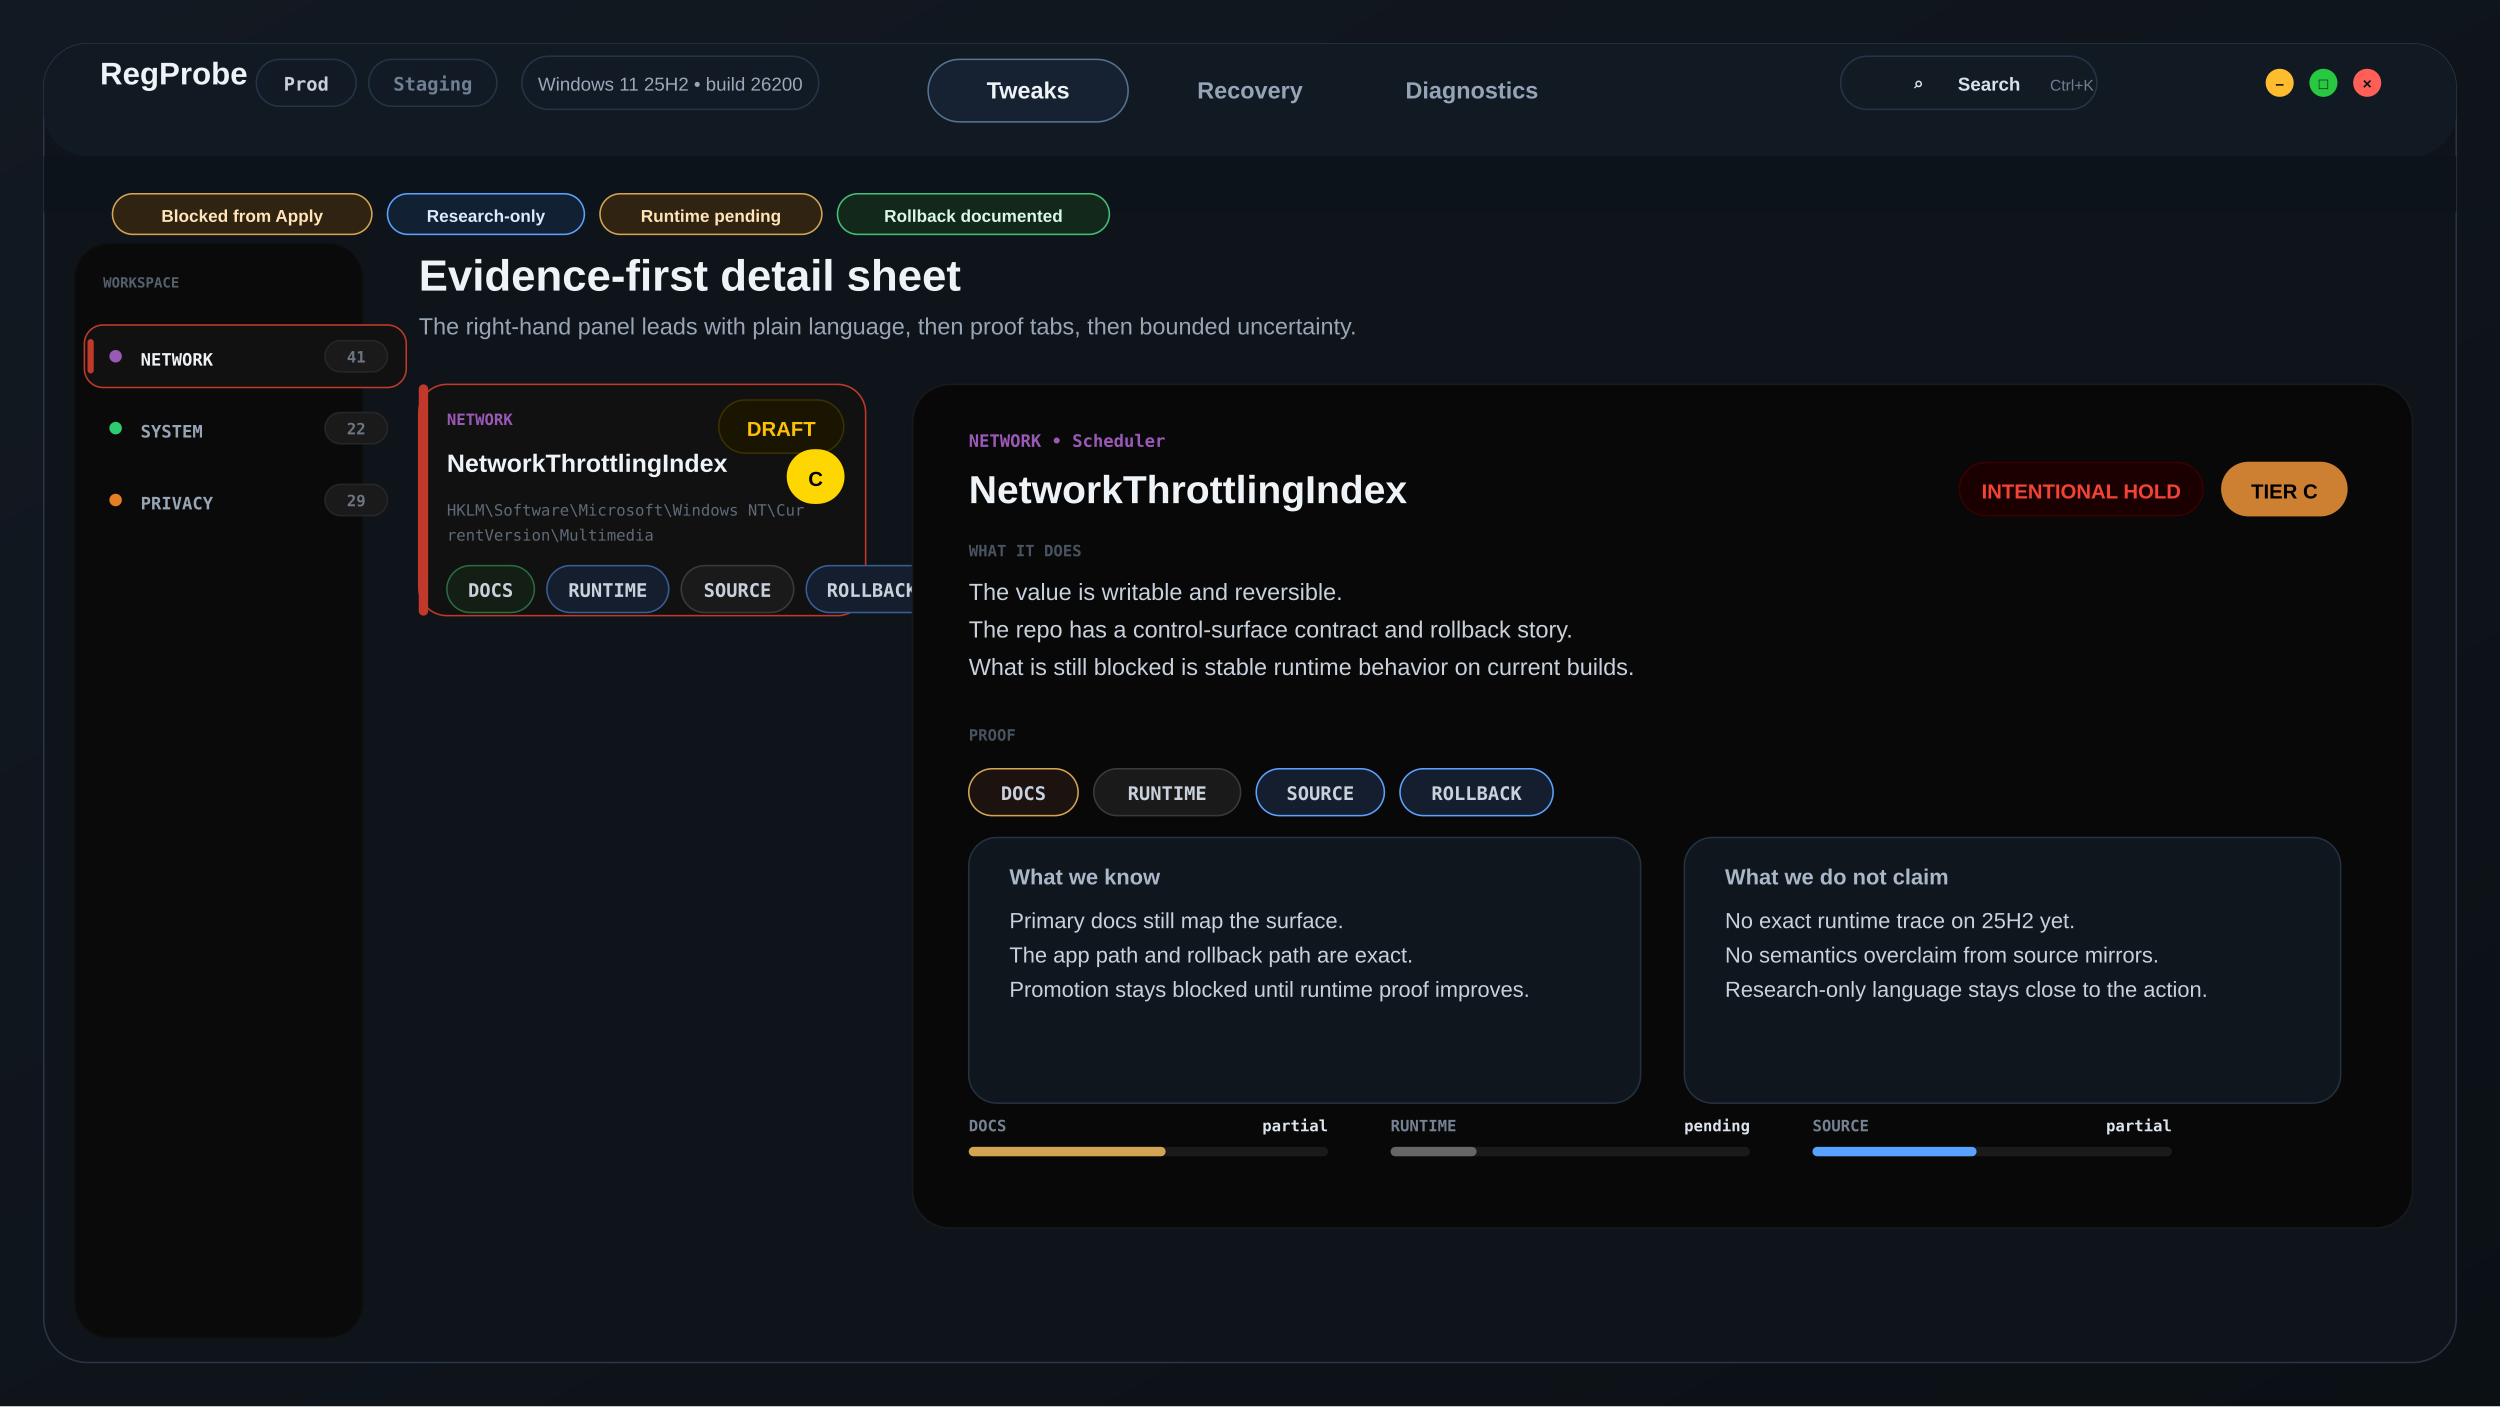
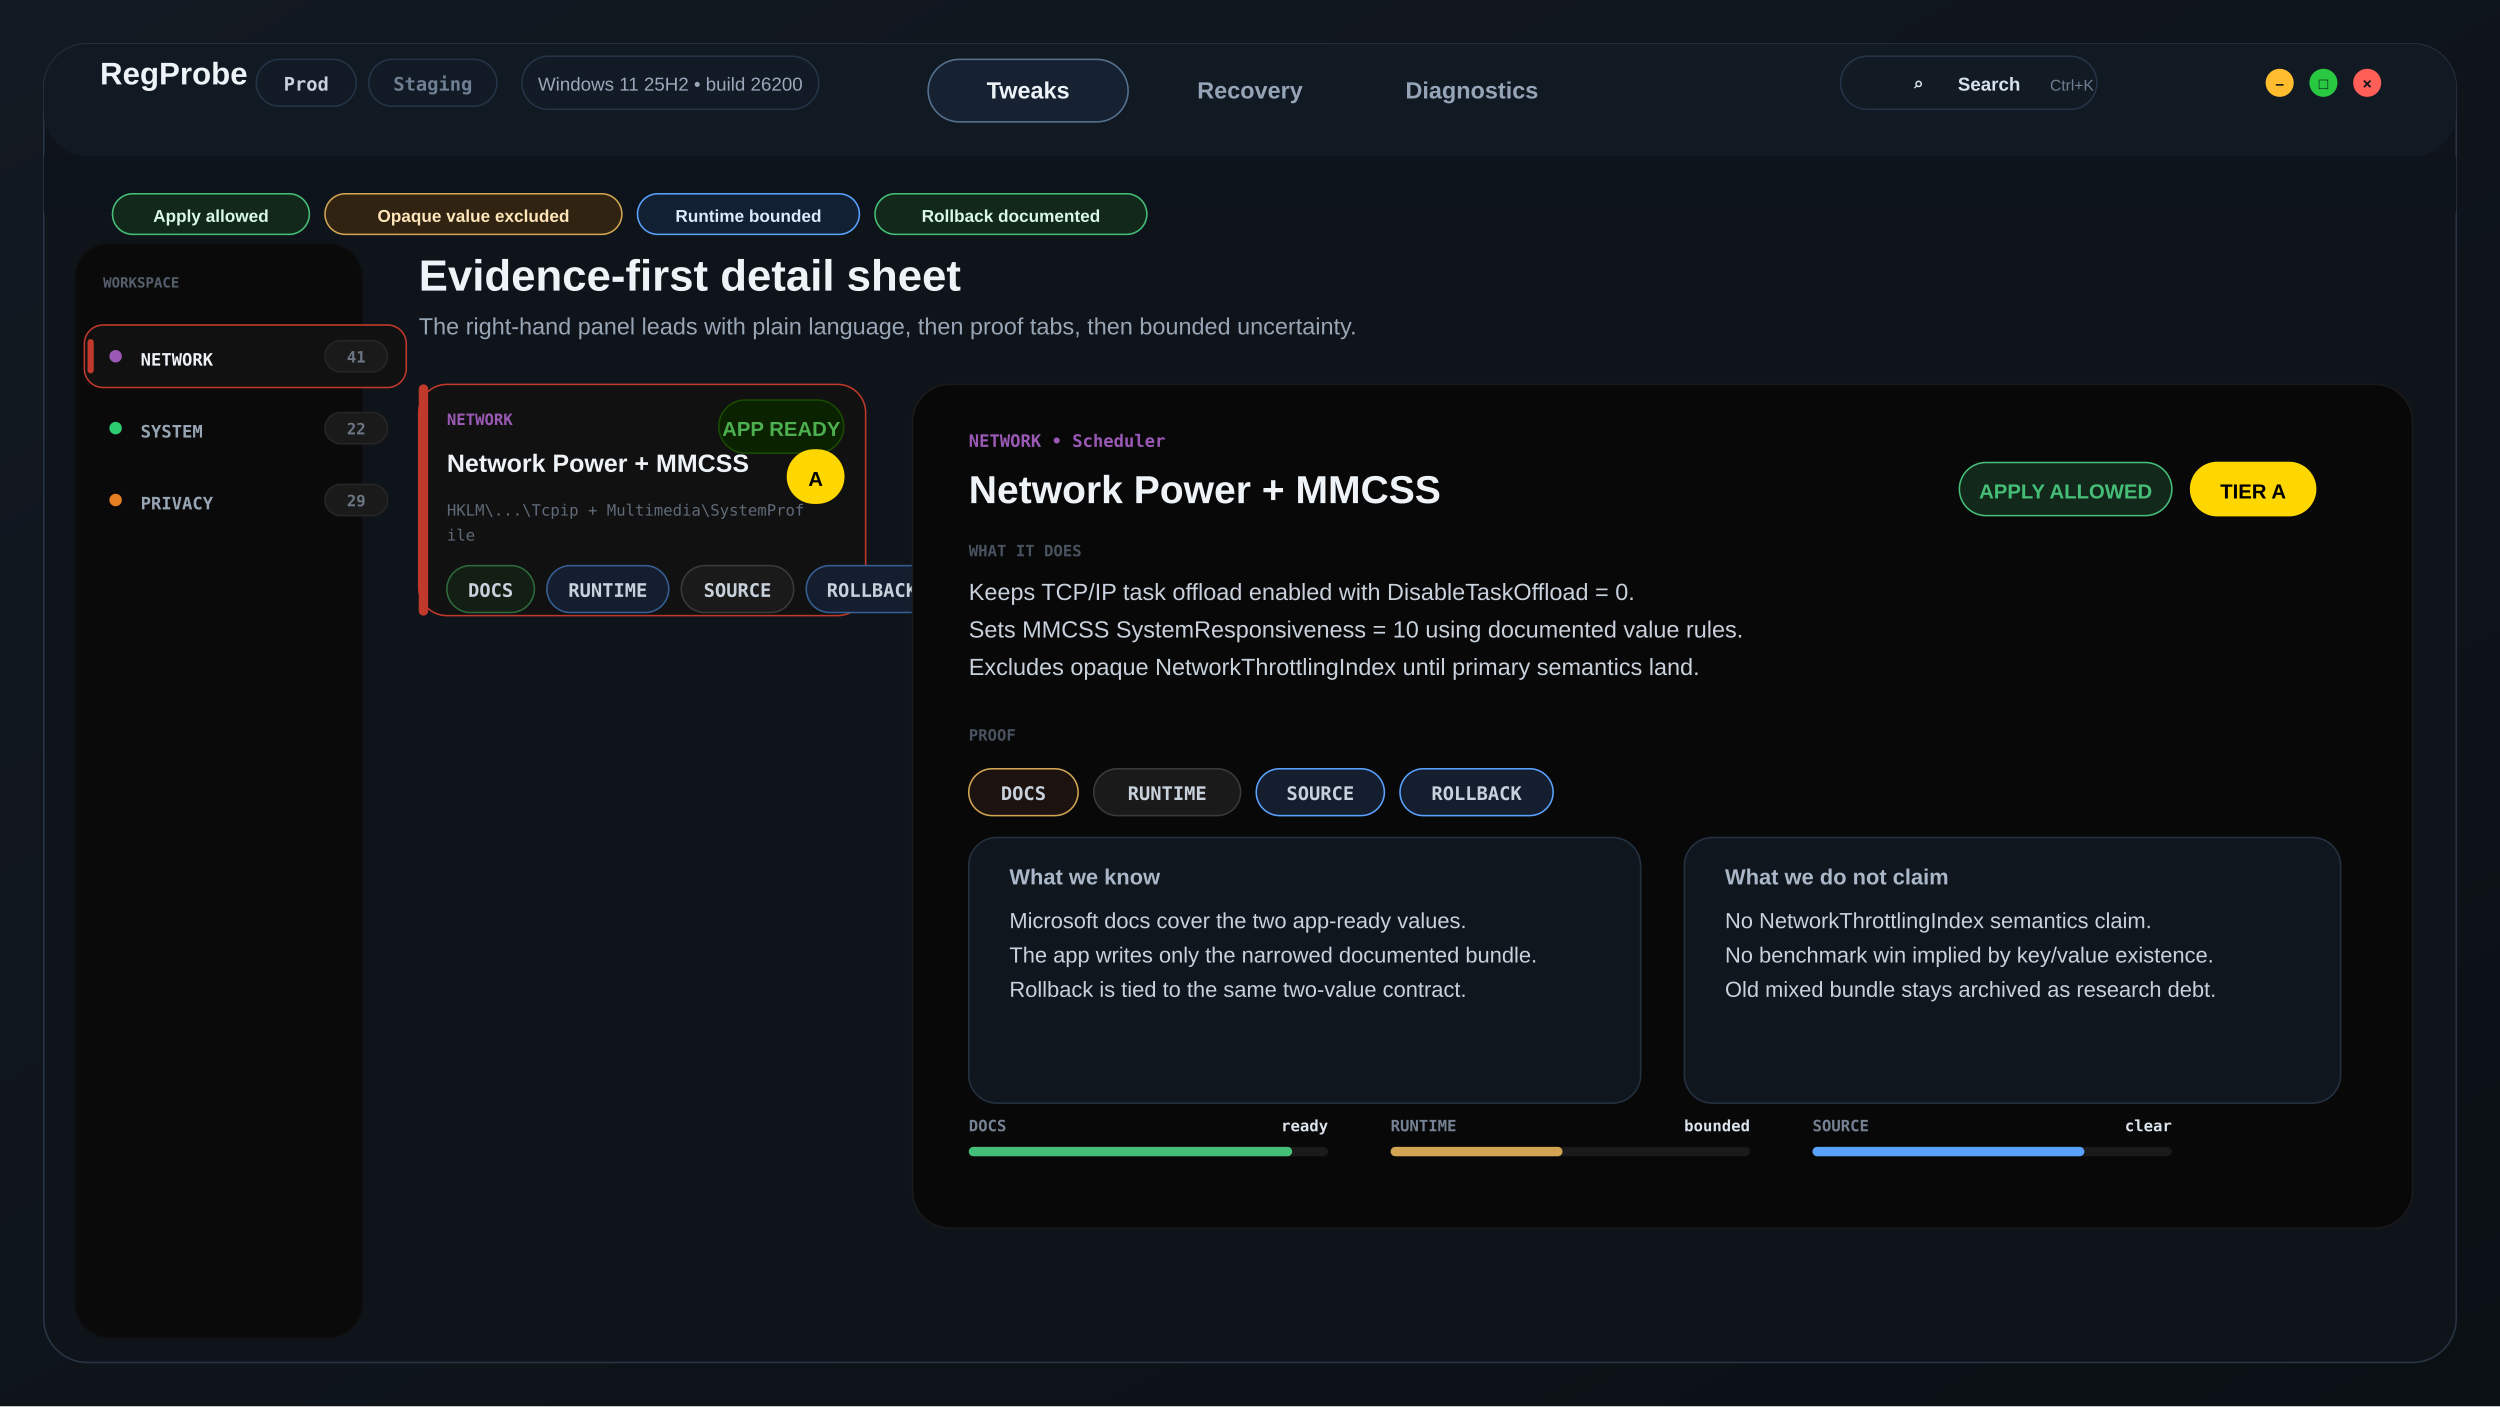
<svg xmlns="http://www.w3.org/2000/svg" width="1600" height="900" viewBox="0 0 1600 900">
  <defs>
    <linearGradient id="pageGlow" x1="0%" y1="0%" x2="100%" y2="100%">
      <stop offset="0%" stop-color="#131922" />
      <stop offset="100%" stop-color="#0b1015" />
    </linearGradient>
  </defs>
  <rect x="0" y="0" width="1600" height="900" rx="0" fill="url(#pageGlow)" />
  <rect x="28" y="28" width="1544" height="844" rx="28" fill="#0f141b" stroke="#293544" stroke-width="1" />
  <rect x="28" y="28" width="1544" height="72" rx="28" fill="#111923" />
  <rect x="28" y="100" width="1544" height="36" rx="0" fill="#0d131b" />
  <text x="64" y="54" font-family="'Segoe UI', Arial, sans-serif" font-size="20" font-weight="700" fill="#eef3f8" text-anchor="start">RegProbe</text>
  <rect x="164" y="38" width="64" height="30" rx="15" fill="#111a25" stroke="#243446" stroke-width="1" />
  <text x="196" y="58" font-family="'Cascadia Mono', 'Consolas', monospace" font-size="12" font-weight="600" fill="#c8d1dc" text-anchor="middle">Prod</text>
  <rect x="236" y="38" width="82" height="30" rx="15" fill="#111a25" stroke="#243446" stroke-width="1" />
  <text x="277" y="58" font-family="'Cascadia Mono', 'Consolas', monospace" font-size="12" font-weight="600" fill="#6f8094" text-anchor="middle">Staging</text>
  <rect x="334" y="36" width="190" height="34" rx="17" fill="#111a25" stroke="#243446" stroke-width="1" />
  <text x="429" y="58" font-family="'Segoe UI', Arial, sans-serif" font-size="12" font-weight="500" fill="#9ba8ba" text-anchor="middle">Windows 11 25H2 • build 26200</text>
  <rect x="594" y="38" width="128" height="40" rx="20" fill="#162232" stroke="#56728f" stroke-width="1" />
  <text x="658" y="63" font-family="'Segoe UI', Arial, sans-serif" font-size="15" font-weight="600" fill="#eef3f8" text-anchor="middle">Tweaks</text>
  <rect x="736" y="38" width="128" height="40" rx="20" fill="transparent" stroke="transparent" stroke-width="1" />
  <text x="800" y="63" font-family="'Segoe UI', Arial, sans-serif" font-size="15" font-weight="600" fill="#95a4b7" text-anchor="middle">Recovery</text>
  <rect x="878" y="38" width="128" height="40" rx="20" fill="transparent" stroke="transparent" stroke-width="1" />
  <text x="942" y="63" font-family="'Segoe UI', Arial, sans-serif" font-size="15" font-weight="600" fill="#95a4b7" text-anchor="middle">Diagnostics</text>
  <rect x="1178" y="36" width="164" height="34" rx="17" fill="#121a24" stroke="#243446" stroke-width="1" />
  <text x="1224" y="58" font-family="'Segoe UI', Arial, sans-serif" font-size="12" font-weight="700" fill="#d7e2ee" text-anchor="start">⌕</text>
  <text x="1253" y="58" font-family="'Segoe UI', Arial, sans-serif" font-size="12" font-weight="600" fill="#d7e2ee" text-anchor="start">Search</text>
  <text x="1312" y="58" font-family="'Segoe UI', Arial, sans-serif" font-size="10" font-weight="500" fill="#6f8094" text-anchor="start">Ctrl+K</text>
  <rect x="1450" y="44" width="18" height="18" rx="9" fill="#febc2e" />
  <text x="1459" y="57" font-family="'Segoe UI', Arial, sans-serif" font-size="10" font-weight="700" fill="#081016" text-anchor="middle">–</text>
  <rect x="1478" y="44" width="18" height="18" rx="9" fill="#28c840" />
  <text x="1487" y="57" font-family="'Segoe UI', Arial, sans-serif" font-size="10" font-weight="700" fill="#081016" text-anchor="middle">□</text>
  <rect x="1506" y="44" width="18" height="18" rx="9" fill="#ff5f57" />
  <text x="1515" y="57" font-family="'Segoe UI', Arial, sans-serif" font-size="10" font-weight="700" fill="#081016" text-anchor="middle">×</text>
-   <rect x="72" y="124" width="166" height="26" rx="13" fill="#302312" stroke="#d3a552" stroke-width="1" />
-   <text x="155" y="142" font-family="'Segoe UI', Arial, sans-serif" font-size="11" font-weight="600" fill="#ffe5b8" text-anchor="middle">Blocked from Apply</text>
-   <rect x="248" y="124" width="126" height="26" rx="13" fill="#122033" stroke="#5aa2ff" stroke-width="1" />
-   <text x="311" y="142" font-family="'Segoe UI', Arial, sans-serif" font-size="11" font-weight="600" fill="#dce9ff" text-anchor="middle">Research-only</text>
-   <rect x="384" y="124" width="142" height="26" rx="13" fill="#302312" stroke="#d3a552" stroke-width="1" />
-   <text x="455" y="142" font-family="'Segoe UI', Arial, sans-serif" font-size="11" font-weight="600" fill="#ffe5b8" text-anchor="middle">Runtime pending</text>
-   <rect x="536" y="124" width="174" height="26" rx="13" fill="#12281b" stroke="#45bf78" stroke-width="1" />
-   <text x="623" y="142" font-family="'Segoe UI', Arial, sans-serif" font-size="11" font-weight="600" fill="#d9f9e6" text-anchor="middle">Rollback documented</text>
+   <rect x="72" y="124" width="126" height="26" rx="13" fill="#12281b" stroke="#45bf78" stroke-width="1" />
+   <text x="135" y="142" font-family="'Segoe UI', Arial, sans-serif" font-size="11" font-weight="600" fill="#d9f9e6" text-anchor="middle">Apply allowed</text>
+   <rect x="208" y="124" width="190" height="26" rx="13" fill="#302312" stroke="#d3a552" stroke-width="1" />
+   <text x="303" y="142" font-family="'Segoe UI', Arial, sans-serif" font-size="11" font-weight="600" fill="#ffe5b8" text-anchor="middle">Opaque value excluded</text>
+   <rect x="408" y="124" width="142" height="26" rx="13" fill="#122033" stroke="#5aa2ff" stroke-width="1" />
+   <text x="479" y="142" font-family="'Segoe UI', Arial, sans-serif" font-size="11" font-weight="600" fill="#dce9ff" text-anchor="middle">Runtime bounded</text>
+   <rect x="560" y="124" width="174" height="26" rx="13" fill="#12281b" stroke="#45bf78" stroke-width="1" />
+   <text x="647" y="142" font-family="'Segoe UI', Arial, sans-serif" font-size="11" font-weight="600" fill="#d9f9e6" text-anchor="middle">Rollback documented</text>
  <rect x="48" y="156" width="184" height="700" rx="22" fill="#0a0a0a" stroke="#0e0e0e" stroke-width="1" />
  <text x="66" y="184" font-family="'Cascadia Mono', 'Consolas', monospace" font-size="9" font-weight="700" fill="#555f6d" text-anchor="start">WORKSPACE</text>
  <rect x="54" y="208" width="206" height="40" rx="12" fill="#111111" stroke="#c0392b" stroke-width="1" />
  <rect x="56" y="217" width="4" height="22" rx="2" fill="#c0392b" />
  <rect x="70" y="224" width="8" height="8" rx="4" fill="#9b59b6" />
  <text x="90" y="234" font-family="'Cascadia Mono', 'Consolas', monospace" font-size="11" font-weight="700" fill="#eef3f8" text-anchor="start">NETWORK</text>
  <rect x="208" y="218" width="40" height="20" rx="10" fill="#1a1a1a" stroke="#262626" stroke-width="1" />
  <text x="228" y="232" font-family="'Cascadia Mono', 'Consolas', monospace" font-size="10" font-weight="700" fill="#6c7684" text-anchor="middle">41</text>
  <rect x="54" y="254" width="206" height="40" rx="12" fill="transparent" stroke="transparent" stroke-width="1" />
  <rect x="70" y="270" width="8" height="8" rx="4" fill="#2ecc71" />
  <text x="90" y="280" font-family="'Cascadia Mono', 'Consolas', monospace" font-size="11" font-weight="700" fill="#97a5b5" text-anchor="start">SYSTEM</text>
  <rect x="208" y="264" width="40" height="20" rx="10" fill="#1a1a1a" stroke="#262626" stroke-width="1" />
  <text x="228" y="278" font-family="'Cascadia Mono', 'Consolas', monospace" font-size="10" font-weight="700" fill="#6c7684" text-anchor="middle">22</text>
  <rect x="54" y="300" width="206" height="40" rx="12" fill="transparent" stroke="transparent" stroke-width="1" />
  <rect x="70" y="316" width="8" height="8" rx="4" fill="#e67e22" />
  <text x="90" y="326" font-family="'Cascadia Mono', 'Consolas', monospace" font-size="11" font-weight="700" fill="#97a5b5" text-anchor="start">PRIVACY</text>
  <rect x="208" y="310" width="40" height="20" rx="10" fill="#1a1a1a" stroke="#262626" stroke-width="1" />
  <text x="228" y="324" font-family="'Cascadia Mono', 'Consolas', monospace" font-size="10" font-weight="700" fill="#6c7684" text-anchor="middle">29</text>
  <text x="268" y="186" font-family="'Segoe UI', Arial, sans-serif" font-size="28" font-weight="700" fill="#eef3f8" text-anchor="start">Evidence-first detail sheet</text>
  <text x="268" y="214" font-family="'Segoe UI', Arial, sans-serif" font-size="15" font-weight="500" fill="#97a5b5" text-anchor="start">The right-hand panel leads with plain language, then proof tabs, then bounded uncertainty.</text>
  <rect x="268" y="246" width="286" height="148" rx="18" fill="#111111" stroke="#c0392b" stroke-width="1" />
  <rect x="268" y="246" width="6" height="148" rx="3" fill="#c0392b" />
  <text x="286" y="272" font-family="'Cascadia Mono', 'Consolas', monospace" font-size="10" font-weight="800" fill="#9b59b6" text-anchor="start">NETWORK</text>
-   <rect x="460" y="256" width="80" height="34" rx="17" fill="#1a1500" stroke="#3a3000" stroke-width="1" />
-   <text x="500" y="279" font-family="'Segoe UI', Arial, sans-serif" font-size="13" font-weight="600" fill="#ffc107" text-anchor="middle">DRAFT</text>
-   <text x="286" y="302" font-family="'Segoe UI', Arial, sans-serif" font-size="16" font-weight="700" fill="#eef3f8" text-anchor="start">NetworkThrottlingIndex</text>
+   <rect x="460" y="256" width="80" height="34" rx="17" fill="#0a2200" stroke="#1a4a00" stroke-width="1" />
+   <text x="500" y="279" font-family="'Segoe UI', Arial, sans-serif" font-size="13" font-weight="600" fill="#4caf50" text-anchor="middle">APP READY</text>
+   <text x="286" y="302" font-family="'Segoe UI', Arial, sans-serif" font-size="16" font-weight="700" fill="#eef3f8" text-anchor="start">Network Power + MMCSS</text>
  <rect x="504" y="288" width="36" height="34" rx="17" fill="#ffd700" stroke="#ffd700" stroke-width="1" />
-   <text x="522" y="311" font-family="'Segoe UI', Arial, sans-serif" font-size="13" font-weight="600" fill="#000000" text-anchor="middle">C</text>
-   <text x="286" y="330" font-family="'Cascadia Mono', 'Consolas', monospace" font-size="10" font-weight="500" fill="#5f6a78" text-anchor="start">HKLM\Software\Microsoft\Windows NT\Cur</text>
-   <text x="286" y="346" font-family="'Cascadia Mono', 'Consolas', monospace" font-size="10" font-weight="500" fill="#5f6a78" text-anchor="start">rentVersion\Multimedia</text>
+   <text x="522" y="311" font-family="'Segoe UI', Arial, sans-serif" font-size="13" font-weight="600" fill="#000000" text-anchor="middle">A</text>
+   <text x="286" y="330" font-family="'Cascadia Mono', 'Consolas', monospace" font-size="10" font-weight="500" fill="#5f6a78" text-anchor="start">HKLM\...\Tcpip + Multimedia\SystemProf</text>
+   <text x="286" y="346" font-family="'Cascadia Mono', 'Consolas', monospace" font-size="10" font-weight="500" fill="#5f6a78" text-anchor="start">ile</text>
  <rect x="286" y="362" width="56" height="30" rx="15" fill="#131f14" stroke="#2d6a3e" stroke-width="1" />
  <text x="314" y="382" font-family="'Cascadia Mono', 'Consolas', monospace" font-size="12" font-weight="600" fill="#c8d1dc" text-anchor="middle">DOCS</text>
  <rect x="350" y="362" width="78" height="30" rx="15" fill="#151e2f" stroke="#365f96" stroke-width="1" />
  <text x="389" y="382" font-family="'Cascadia Mono', 'Consolas', monospace" font-size="12" font-weight="600" fill="#c8d1dc" text-anchor="middle">RUNTIME</text>
  <rect x="436" y="362" width="72" height="30" rx="15" fill="#1a1a1a" stroke="#3a3a3a" stroke-width="1" />
  <text x="472" y="382" font-family="'Cascadia Mono', 'Consolas', monospace" font-size="12" font-weight="600" fill="#c8d1dc" text-anchor="middle">SOURCE</text>
  <rect x="516" y="362" width="84" height="30" rx="15" fill="#151e2f" stroke="#365f96" stroke-width="1" />
  <text x="558" y="382" font-family="'Cascadia Mono', 'Consolas', monospace" font-size="12" font-weight="600" fill="#c8d1dc" text-anchor="middle">ROLLBACK</text>
  <rect x="584" y="246" width="960" height="540" rx="24" fill="#080808" stroke="#1a1a1a" stroke-width="1" />
  <text x="620" y="286" font-family="'Cascadia Mono', 'Consolas', monospace" font-size="11" font-weight="800" fill="#9b59b6" text-anchor="start">NETWORK • Scheduler</text>
-   <text x="620" y="322" font-family="'Segoe UI', Arial, sans-serif" font-size="25" font-weight="700" fill="#eef3f8" text-anchor="start">NetworkThrottlingIndex</text>
-   <rect x="1254" y="296" width="156" height="34" rx="17" fill="#1a0000" stroke="#3a0000" stroke-width="1" />
-   <text x="1332" y="319" font-family="'Segoe UI', Arial, sans-serif" font-size="13" font-weight="600" fill="#f44336" text-anchor="middle">INTENTIONAL HOLD</text>
-   <rect x="1422" y="296" width="80" height="34" rx="17" fill="#cd7f32" stroke="#cd7f32" stroke-width="1" />
-   <text x="1462" y="319" font-family="'Segoe UI', Arial, sans-serif" font-size="13" font-weight="600" fill="#000000" text-anchor="middle">TIER C</text>
+   <text x="620" y="322" font-family="'Segoe UI', Arial, sans-serif" font-size="25" font-weight="700" fill="#eef3f8" text-anchor="start">Network Power + MMCSS</text>
+   <rect x="1254" y="296" width="136" height="34" rx="17" fill="#12281b" stroke="#45bf78" stroke-width="1" />
+   <text x="1322" y="319" font-family="'Segoe UI', Arial, sans-serif" font-size="13" font-weight="600" fill="#45bf78" text-anchor="middle">APPLY ALLOWED</text>
+   <rect x="1402" y="296" width="80" height="34" rx="17" fill="#ffd700" stroke="#ffd700" stroke-width="1" />
+   <text x="1442" y="319" font-family="'Segoe UI', Arial, sans-serif" font-size="13" font-weight="600" fill="#000000" text-anchor="middle">TIER A</text>
  <text x="620" y="356" font-family="'Cascadia Mono', 'Consolas', monospace" font-size="10" font-weight="800" fill="#495360" text-anchor="start">WHAT IT DOES</text>
-   <text x="620" y="384" font-family="'Segoe UI', Arial, sans-serif" font-size="15" font-weight="500" fill="#c8d1dc" text-anchor="start">The value is writable and reversible.</text>
-   <text x="620" y="408" font-family="'Segoe UI', Arial, sans-serif" font-size="15" font-weight="500" fill="#c8d1dc" text-anchor="start">The repo has a control-surface contract and rollback story.</text>
-   <text x="620" y="432" font-family="'Segoe UI', Arial, sans-serif" font-size="15" font-weight="500" fill="#c8d1dc" text-anchor="start">What is still blocked is stable runtime behavior on current builds.</text>
+   <text x="620" y="384" font-family="'Segoe UI', Arial, sans-serif" font-size="15" font-weight="500" fill="#c8d1dc" text-anchor="start">Keeps TCP/IP task offload enabled with DisableTaskOffload = 0.</text>
+   <text x="620" y="408" font-family="'Segoe UI', Arial, sans-serif" font-size="15" font-weight="500" fill="#c8d1dc" text-anchor="start">Sets MMCSS SystemResponsiveness = 10 using documented value rules.</text>
+   <text x="620" y="432" font-family="'Segoe UI', Arial, sans-serif" font-size="15" font-weight="500" fill="#c8d1dc" text-anchor="start">Excludes opaque NetworkThrottlingIndex until primary semantics land.</text>
  <text x="620" y="474" font-family="'Cascadia Mono', 'Consolas', monospace" font-size="10" font-weight="800" fill="#495360" text-anchor="start">PROOF</text>
  <rect x="620" y="492" width="70" height="30" rx="15" fill="#1c1210" stroke="#d3a552" stroke-width="1" />
  <text x="655" y="512" font-family="'Cascadia Mono', 'Consolas', monospace" font-size="12" font-weight="600" fill="#c8d1dc" text-anchor="middle">DOCS</text>
  <rect x="700" y="492" width="94" height="30" rx="15" fill="#1a1a1a" stroke="#3a3a3a" stroke-width="1" />
  <text x="747" y="512" font-family="'Cascadia Mono', 'Consolas', monospace" font-size="12" font-weight="600" fill="#c8d1dc" text-anchor="middle">RUNTIME</text>
  <rect x="804" y="492" width="82" height="30" rx="15" fill="#151e2f" stroke="#5aa2ff" stroke-width="1" />
  <text x="845" y="512" font-family="'Cascadia Mono', 'Consolas', monospace" font-size="12" font-weight="600" fill="#c8d1dc" text-anchor="middle">SOURCE</text>
  <rect x="896" y="492" width="98" height="30" rx="15" fill="#151e2f" stroke="#5aa2ff" stroke-width="1" />
  <text x="945" y="512" font-family="'Cascadia Mono', 'Consolas', monospace" font-size="12" font-weight="600" fill="#c8d1dc" text-anchor="middle">ROLLBACK</text>
  <rect x="620" y="536" width="430" height="170" rx="18" fill="#10161d" stroke="#243140" stroke-width="1" />
  <text x="646" y="566" font-family="'Segoe UI', Arial, sans-serif" font-size="14" font-weight="700" fill="#a9b7c8" text-anchor="start">What we know</text>
-   <text x="646" y="594" font-family="'Segoe UI', Arial, sans-serif" font-size="14" font-weight="500" fill="#c8d1dc" text-anchor="start">Primary docs still map the surface.</text>
-   <text x="646" y="616" font-family="'Segoe UI', Arial, sans-serif" font-size="14" font-weight="500" fill="#c8d1dc" text-anchor="start">The app path and rollback path are exact.</text>
-   <text x="646" y="638" font-family="'Segoe UI', Arial, sans-serif" font-size="14" font-weight="500" fill="#c8d1dc" text-anchor="start">Promotion stays blocked until runtime proof improves.</text>
+   <text x="646" y="594" font-family="'Segoe UI', Arial, sans-serif" font-size="14" font-weight="500" fill="#c8d1dc" text-anchor="start">Microsoft docs cover the two app-ready values.</text>
+   <text x="646" y="616" font-family="'Segoe UI', Arial, sans-serif" font-size="14" font-weight="500" fill="#c8d1dc" text-anchor="start">The app writes only the narrowed documented bundle.</text>
+   <text x="646" y="638" font-family="'Segoe UI', Arial, sans-serif" font-size="14" font-weight="500" fill="#c8d1dc" text-anchor="start">Rollback is tied to the same two-value contract.</text>
  <rect x="1078" y="536" width="420" height="170" rx="18" fill="#10161d" stroke="#243140" stroke-width="1" />
  <text x="1104" y="566" font-family="'Segoe UI', Arial, sans-serif" font-size="14" font-weight="700" fill="#a9b7c8" text-anchor="start">What we do not claim</text>
-   <text x="1104" y="594" font-family="'Segoe UI', Arial, sans-serif" font-size="14" font-weight="500" fill="#c8d1dc" text-anchor="start">No exact runtime trace on 25H2 yet.</text>
-   <text x="1104" y="616" font-family="'Segoe UI', Arial, sans-serif" font-size="14" font-weight="500" fill="#c8d1dc" text-anchor="start">No semantics overclaim from source mirrors.</text>
-   <text x="1104" y="638" font-family="'Segoe UI', Arial, sans-serif" font-size="14" font-weight="500" fill="#c8d1dc" text-anchor="start">Research-only language stays close to the action.</text>
+   <text x="1104" y="594" font-family="'Segoe UI', Arial, sans-serif" font-size="14" font-weight="500" fill="#c8d1dc" text-anchor="start">No NetworkThrottlingIndex semantics claim.</text>
+   <text x="1104" y="616" font-family="'Segoe UI', Arial, sans-serif" font-size="14" font-weight="500" fill="#c8d1dc" text-anchor="start">No benchmark win implied by key/value existence.</text>
+   <text x="1104" y="638" font-family="'Segoe UI', Arial, sans-serif" font-size="14" font-weight="500" fill="#c8d1dc" text-anchor="start">Old mixed bundle stays archived as research debt.</text>
  <text x="620" y="724" font-family="'Cascadia Mono', 'Consolas', monospace" font-size="10" font-weight="700" fill="#758293" text-anchor="start">DOCS</text>
-   <text x="850" y="724" font-family="'Cascadia Mono', 'Consolas', monospace" font-size="10" font-weight="700" fill="#dce4ee" text-anchor="end">partial</text>
+   <text x="850" y="724" font-family="'Cascadia Mono', 'Consolas', monospace" font-size="10" font-weight="700" fill="#dce4ee" text-anchor="end">ready</text>
  <rect x="620" y="734" width="230" height="6" rx="3" fill="#1a1a1a" />
-   <rect x="620" y="734" width="126" height="6" rx="3" fill="#d3a552" />
+   <rect x="620" y="734" width="207" height="6" rx="3" fill="#45bf78" />
  <text x="890" y="724" font-family="'Cascadia Mono', 'Consolas', monospace" font-size="10" font-weight="700" fill="#758293" text-anchor="start">RUNTIME</text>
-   <text x="1120" y="724" font-family="'Cascadia Mono', 'Consolas', monospace" font-size="10" font-weight="700" fill="#dce4ee" text-anchor="end">pending</text>
+   <text x="1120" y="724" font-family="'Cascadia Mono', 'Consolas', monospace" font-size="10" font-weight="700" fill="#dce4ee" text-anchor="end">bounded</text>
  <rect x="890" y="734" width="230" height="6" rx="3" fill="#1a1a1a" />
-   <rect x="890" y="734" width="55" height="6" rx="3" fill="#666666" />
+   <rect x="890" y="734" width="110" height="6" rx="3" fill="#d3a552" />
  <text x="1160" y="724" font-family="'Cascadia Mono', 'Consolas', monospace" font-size="10" font-weight="700" fill="#758293" text-anchor="start">SOURCE</text>
-   <text x="1390" y="724" font-family="'Cascadia Mono', 'Consolas', monospace" font-size="10" font-weight="700" fill="#dce4ee" text-anchor="end">partial</text>
+   <text x="1390" y="724" font-family="'Cascadia Mono', 'Consolas', monospace" font-size="10" font-weight="700" fill="#dce4ee" text-anchor="end">clear</text>
  <rect x="1160" y="734" width="230" height="6" rx="3" fill="#1a1a1a" />
-   <rect x="1160" y="734" width="105" height="6" rx="3" fill="#5aa2ff" />
+   <rect x="1160" y="734" width="174" height="6" rx="3" fill="#5aa2ff" />
</svg>
